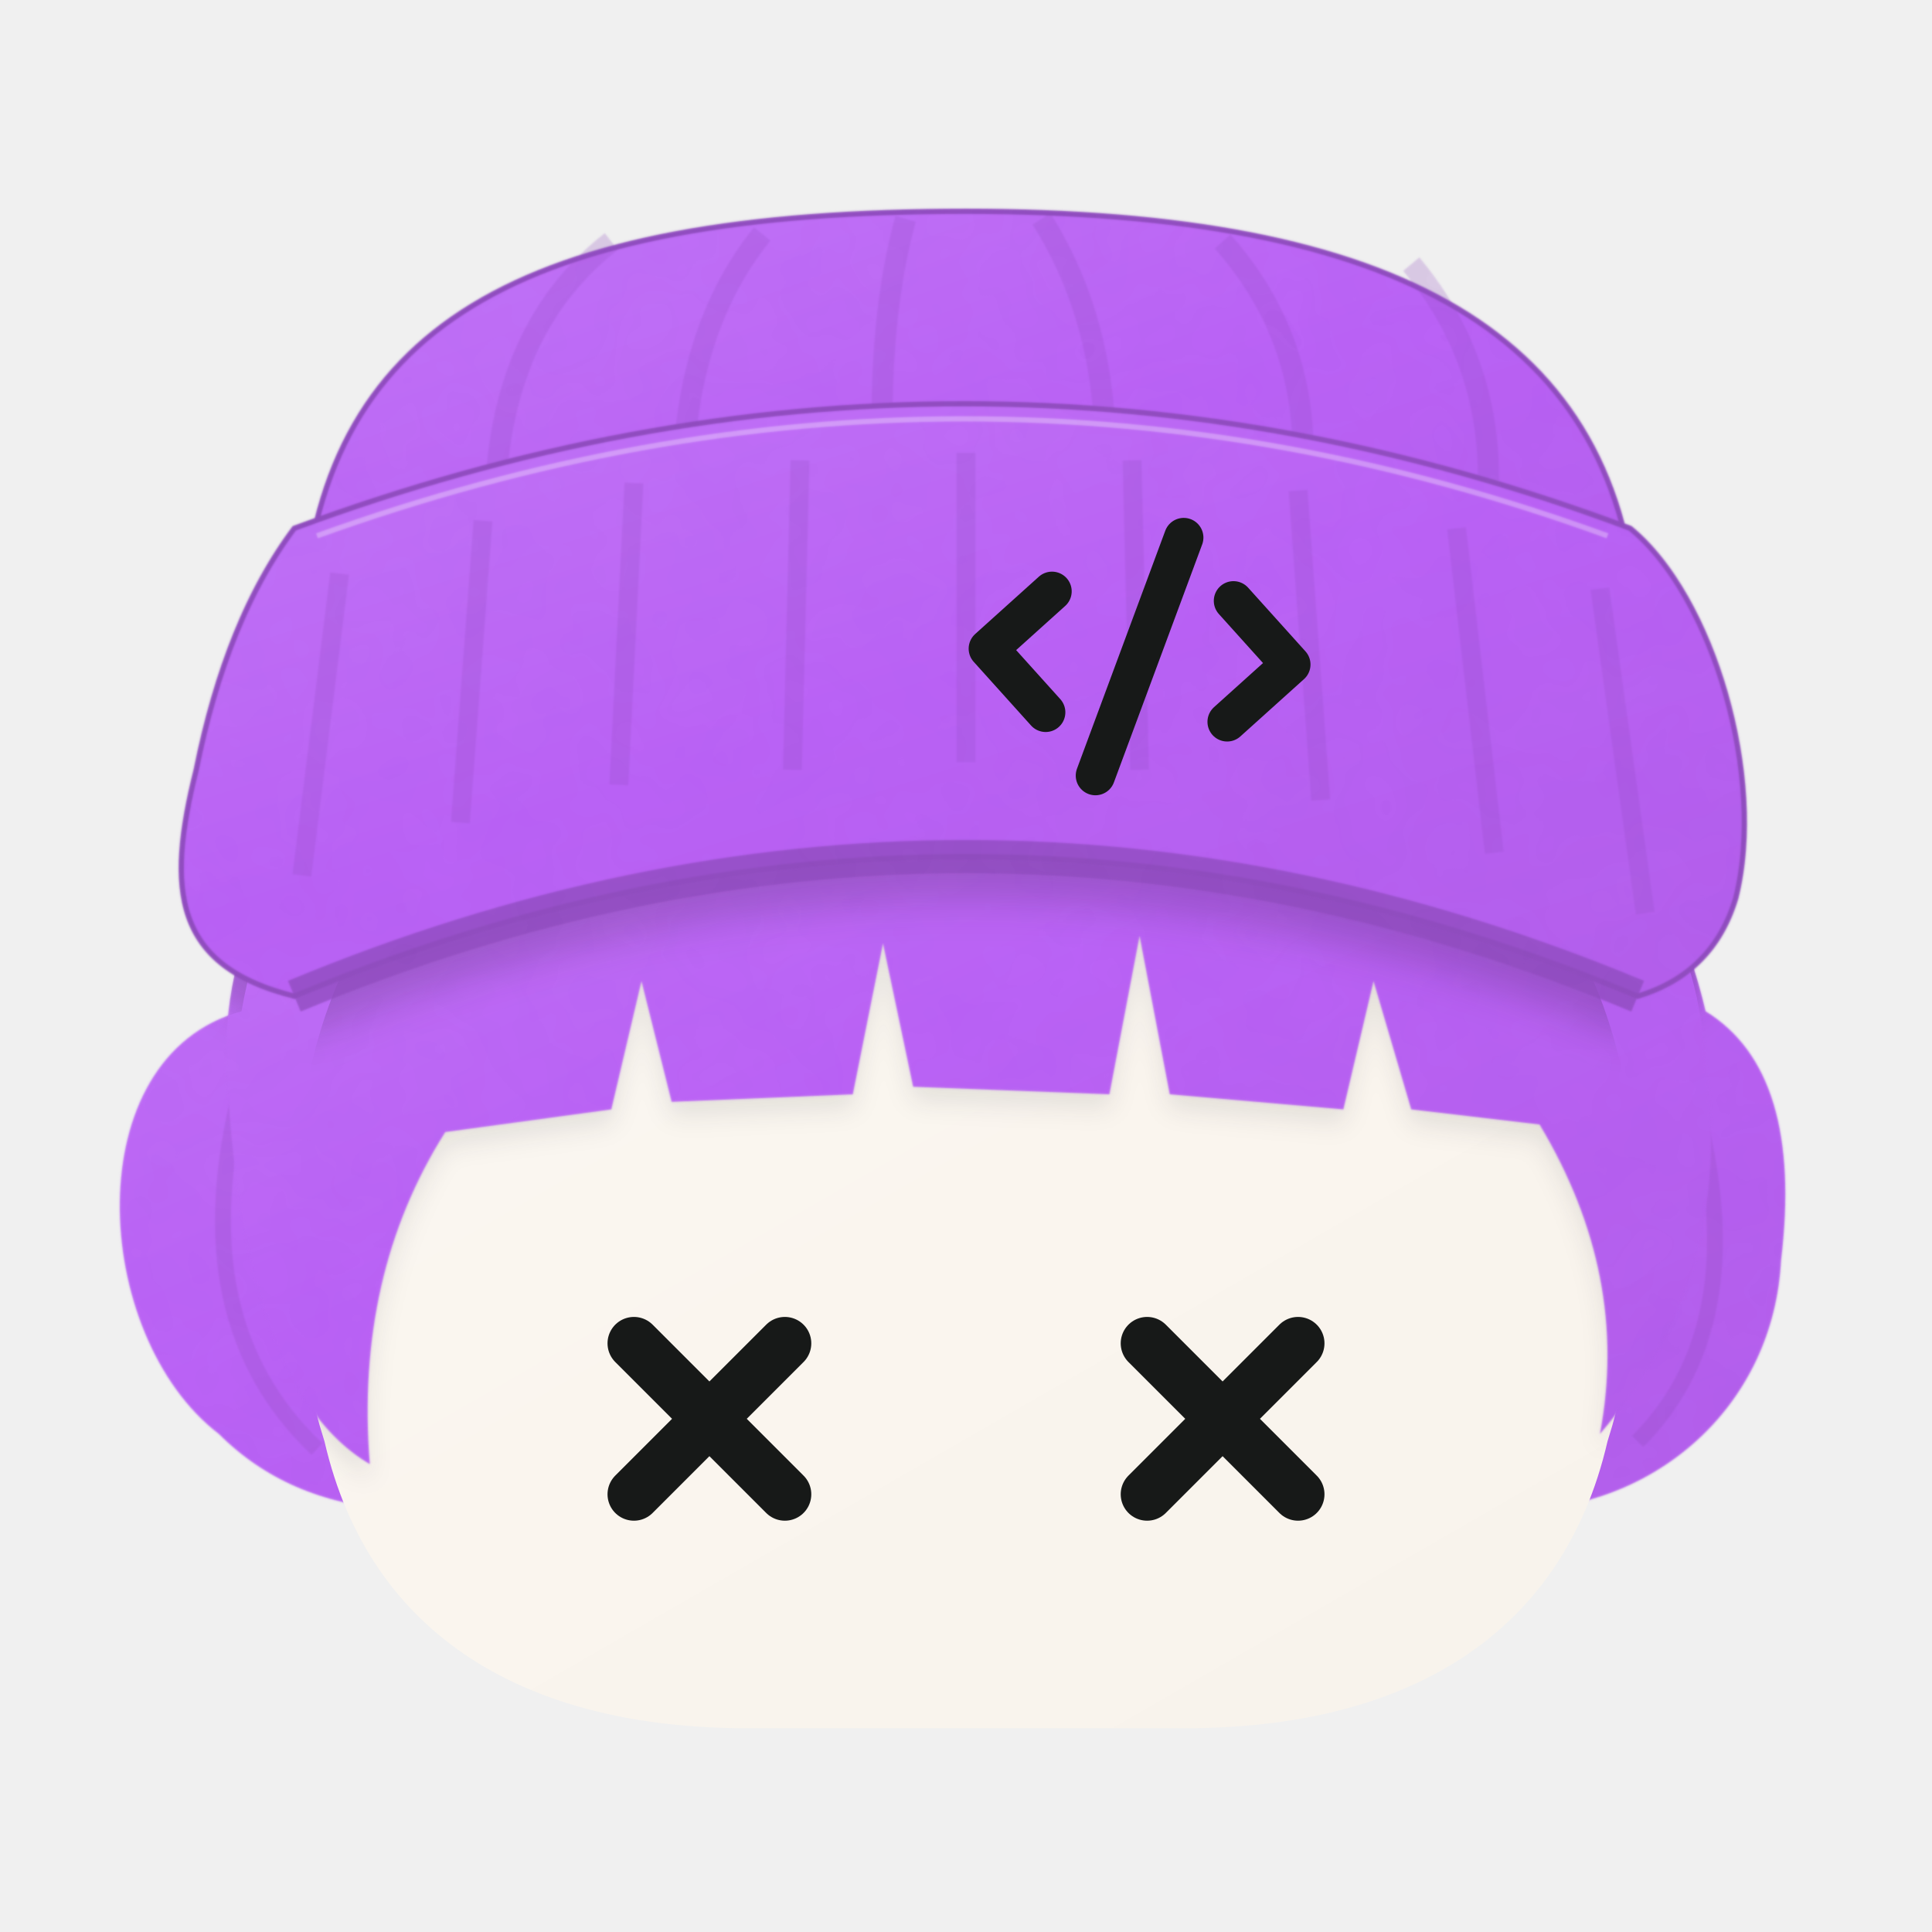
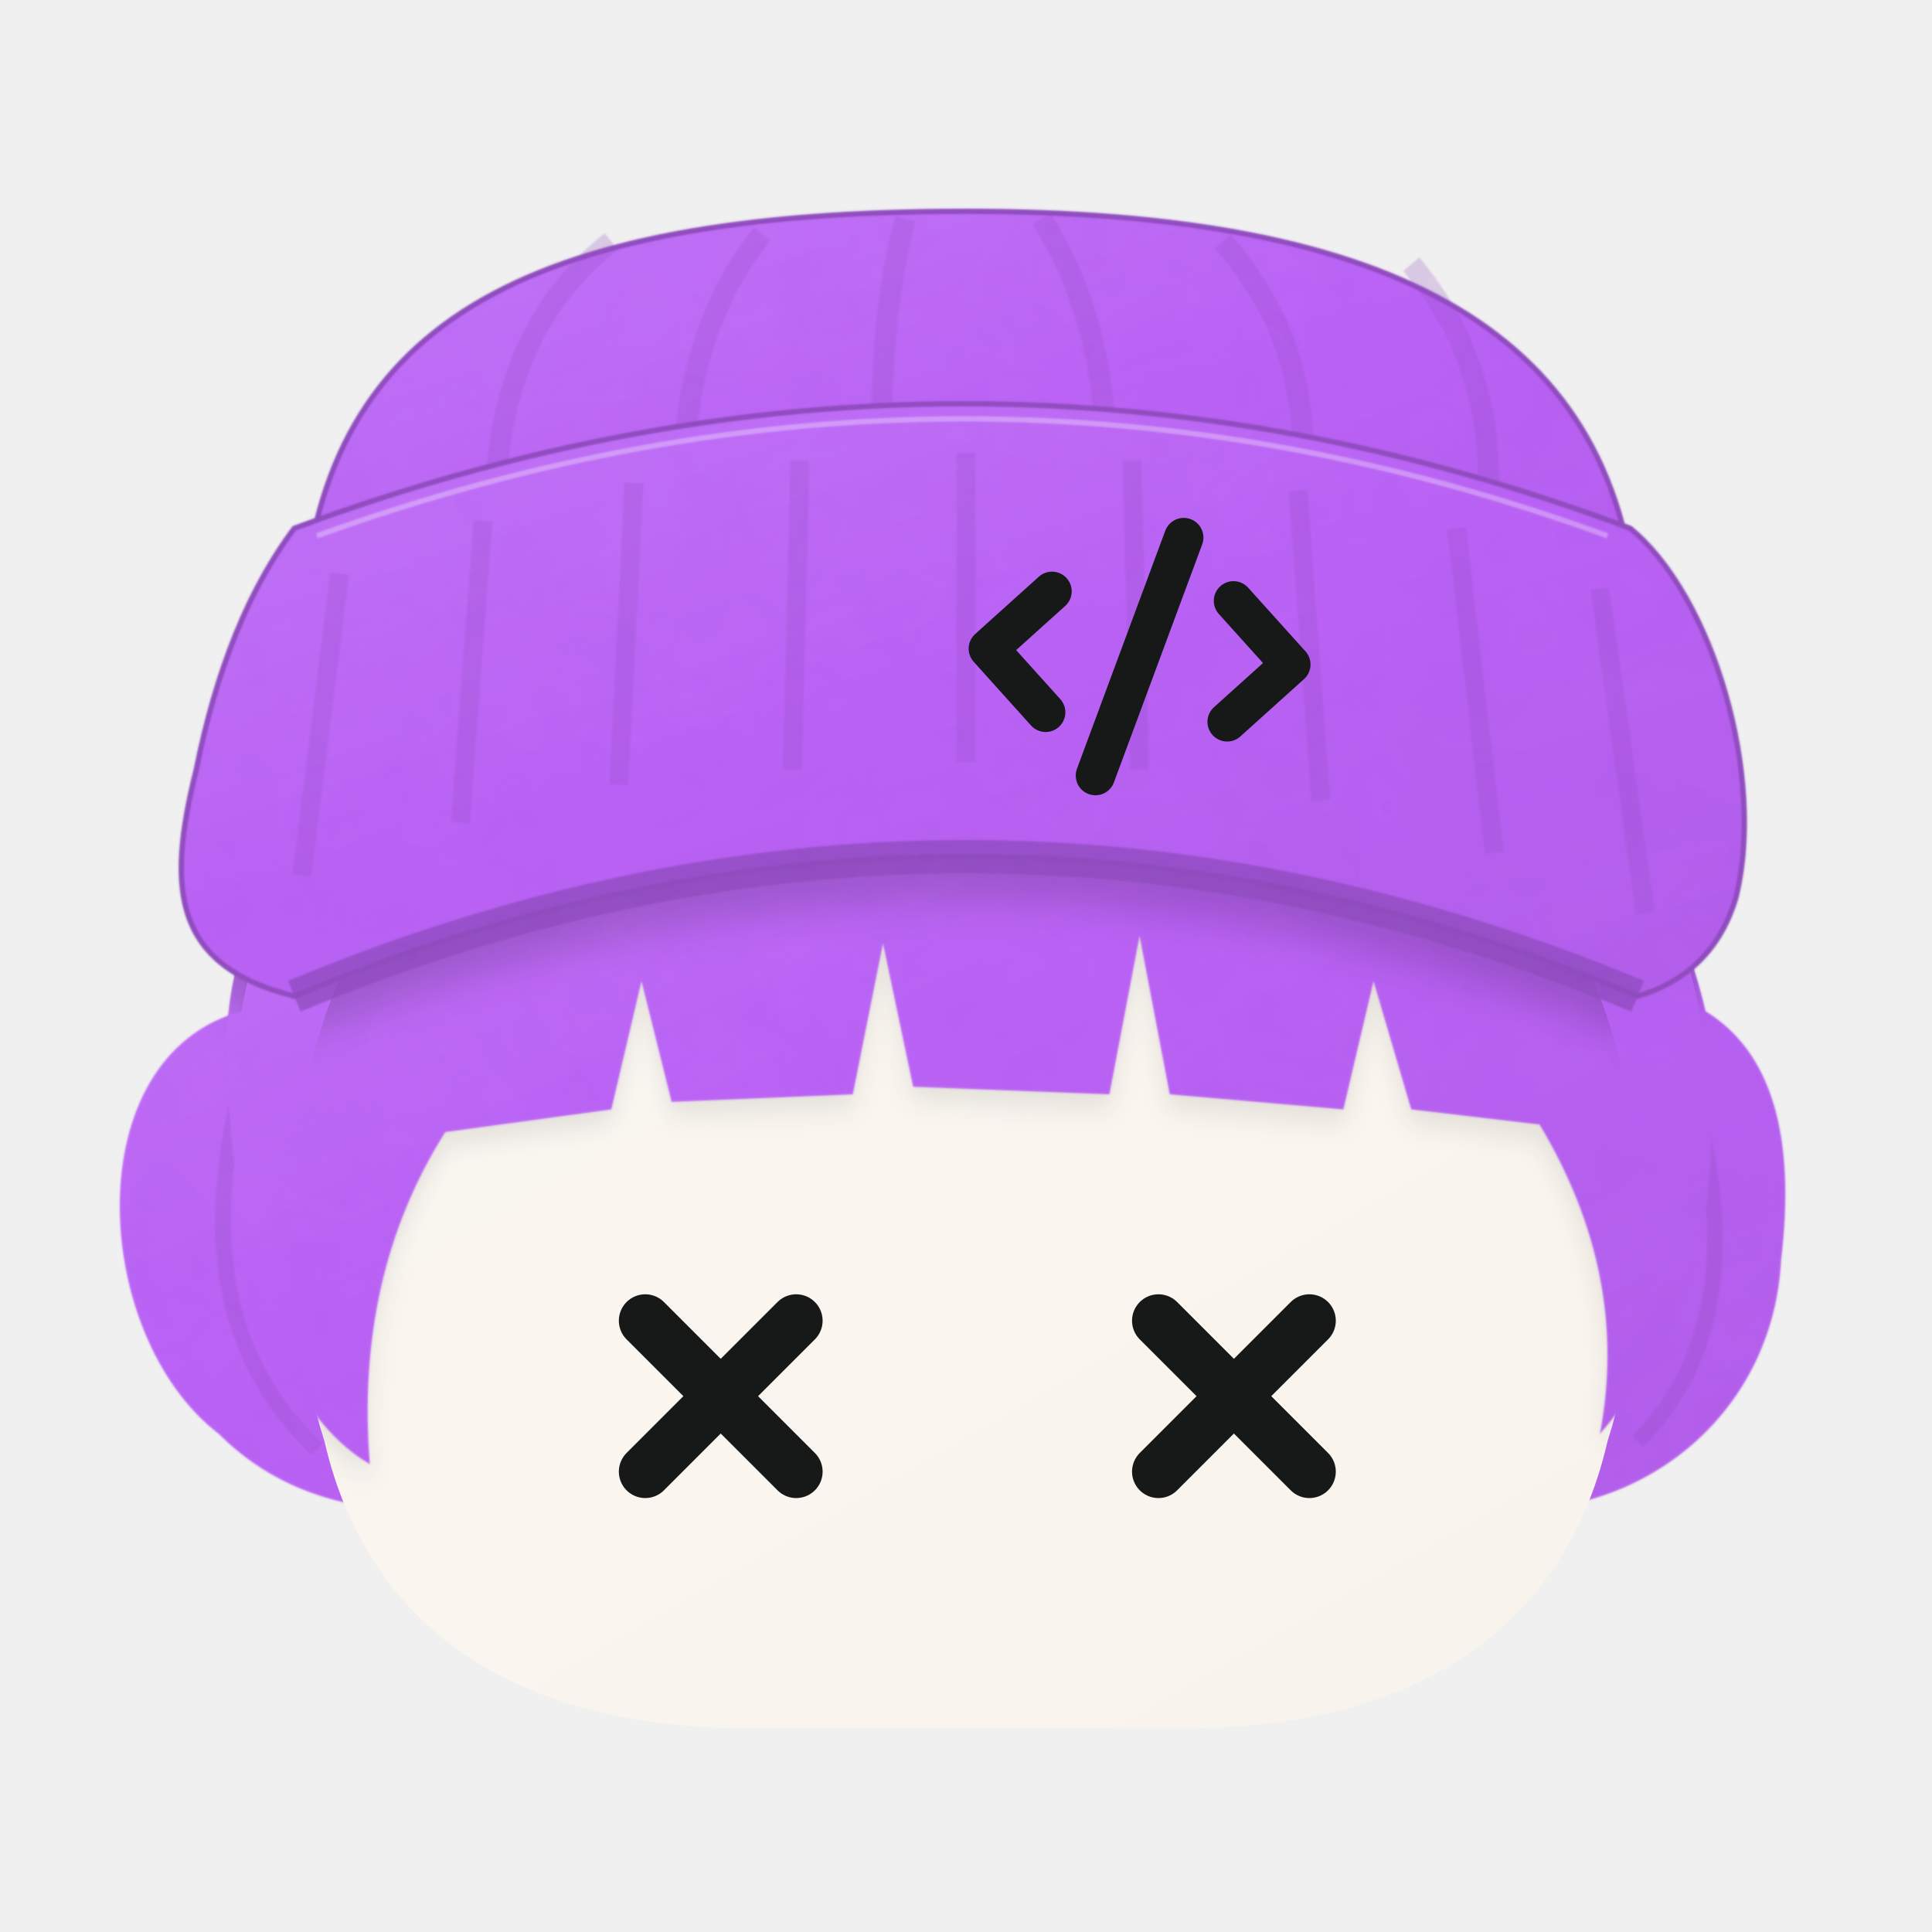
<svg xmlns="http://www.w3.org/2000/svg" viewBox="0 0 256 256" width="256" height="256" role="img">
  <defs>
    <clipPath id="avatar-contact-receiver-fringe-hair-crop-face-round" clipPathUnits="userSpaceOnUse">
      <path d="M48 124C38 140 36 169 43 191C49 217 70 229 99 229H157C186 229 207 217 213 191C220 169 218 140 208 124C185 105 71 105 48 124Z" fill="#000000" />
    </clipPath>
    <filter id="avatar-contact-shadow-fringe-hair-crop-face-round" filterUnits="userSpaceOnUse" x="0" y="0" width="256" height="256" color-interpolation-filters="sRGB">
      <feGaussianBlur in="SourceAlpha" stdDeviation="1.6" />
      <feOffset dy="2" result="contact-alpha" />
      <feFlood flood-color="#201a28" flood-opacity="0.09" />
      <feComposite in2="contact-alpha" operator="in" />
    </filter>
    <clipPath id="avatar-contact-receiver-hat-hat-beanie-hair-crop-hair-crop-back-face-round" clipPathUnits="userSpaceOnUse">
      <path d="M48 124C38 140 36 169 43 191C49 217 70 229 99 229H157C186 229 207 217 213 191C220 169 218 140 208 124C185 105 71 105 48 124Z" fill="#000000" />
      <path d="M30 141C29 103 68 83 127 83C184 83 224 102 226 141Q230 169 212 190Q216 169 204 149L187 147L182 130L178 147L155 145L151 124L147 145L121 144L117 125L113 145L89 146L85 130L81 147L59 150Q47 169 49 194Q32 184 30 141Z" fill="#000000" />
      <path d="M32 134C10 140 12 177 29 190Q38 199 52 200H203C220 199 235 186 236 167Q239 142 226 134C216 92 181 84 128 84C75 84 39 94 32 134Z" fill="#000000" />
      <path d="M32 144Q24 175 42 192M224 144Q233 175 217 191" fill="none" stroke="#000000" stroke-width="2.1" stroke-opacity="0.25" />
    </clipPath>
    <filter id="avatar-contact-shadow-hat-hat-beanie-hair-crop-hair-crop-back-face-round" filterUnits="userSpaceOnUse" x="0" y="0" width="256" height="256" color-interpolation-filters="sRGB">
      <feGaussianBlur in="SourceAlpha" stdDeviation="2.4" />
      <feOffset dy="4" result="contact-alpha" />
      <feFlood flood-color="#201a28" flood-opacity="0.19" />
      <feComposite in2="contact-alpha" operator="in" />
    </filter>
    <filter id="avatar-soft-material-v1" x="-2%" y="-2%" width="104%" height="104%" color-interpolation-filters="sRGB">
      <feTurbulence type="fractalNoise" baseFrequency="0.08" numOctaves="3" seed="17" result="grain" />
      <feColorMatrix in="grain" type="matrix" values="0.213 0.715 0.072 0 0 0.213 0.715 0.072 0 0 0.213 0.715 0.072 0 0 0 0 0 0.03 0" result="faint-grain" />
      <feComposite in="faint-grain" in2="SourceGraphic" operator="in" result="clipped-grain" />
      <feBlend in="SourceGraphic" in2="clipped-grain" mode="soft-light" result="material" />
      <feGaussianBlur in="material" stdDeviation="0.16" />
    </filter>
    <linearGradient id="avatar-face-faf5ee" x1="0%" y1="0%" x2="85%" y2="100%">
      <stop offset="0%" stop-color="#fbf8f2" />
      <stop offset="52%" stop-color="#faf5ee" />
      <stop offset="100%" stop-color="#f8f3ec" />
    </linearGradient>
    <linearGradient id="avatar-hair-b961f5" x1="0%" y1="0%" x2="85%" y2="100%">
      <stop offset="0%" stop-color="#c174f6" />
      <stop offset="52%" stop-color="#b961f5" />
      <stop offset="100%" stop-color="#b35eec" />
    </linearGradient>
    <linearGradient id="avatar-hat-b961f5" x1="0%" y1="0%" x2="85%" y2="100%">
      <stop offset="0%" stop-color="#c174f6" />
      <stop offset="52%" stop-color="#b961f5" />
      <stop offset="100%" stop-color="#b35eec" />
    </linearGradient>
    <linearGradient id="avatar-eyes-171918" x1="0%" y1="0%" x2="85%" y2="100%">
      <stop offset="0%" stop-color="#333534" />
      <stop offset="52%" stop-color="#171918" />
      <stop offset="100%" stop-color="#161817" />
    </linearGradient>
    <linearGradient id="avatar-badge-ffffff" x1="0%" y1="0%" x2="85%" y2="100%">
      <stop offset="0%" stop-color="#ffffff" />
      <stop offset="52%" stop-color="#ffffff" />
      <stop offset="100%" stop-color="#f6f6f6" />
    </linearGradient>
  </defs>
  <g color="#904cbf" filter="url(#avatar-soft-material-v1)">
    <path d="M32 134C10 140 12 177 29 190Q38 199 52 200H203C220 199 235 186 236 167Q239 142 226 134C216 92 181 84 128 84C75 84 39 94 32 134Z" fill="url(#avatar-hair-b961f5)" />
    <path d="M32 144Q24 175 42 192M224 144Q233 175 217 191" fill="none" stroke="#904cbf" stroke-width="2.1" stroke-opacity="0.25" />
  </g>
  <g color="url(#avatar-face-faf5ee)">
    <path d="M48 124C38 140 36 169 43 191C49 217 70 229 99 229H157C186 229 207 217 213 191C220 169 218 140 208 124C185 105 71 105 48 124Z" fill="url(#avatar-face-faf5ee)" />
  </g>
  <g data-layer="contact-shadow-fringe-hair-crop-face-round" clip-path="url(#avatar-contact-receiver-fringe-hair-crop-face-round)">
    <g filter="url(#avatar-contact-shadow-fringe-hair-crop-face-round)">
      <g color="#000000">
        <path d="M30 141C29 103 68 83 127 83C184 83 224 102 226 141Q230 169 212 190Q216 169 204 149L187 147L182 130L178 147L155 145L151 124L147 145L121 144L117 125L113 145L89 146L85 130L81 147L59 150Q47 169 49 194Q32 184 30 141Z" fill="#000000" />
      </g>
    </g>
  </g>
  <g color="#904cbf" filter="url(#avatar-soft-material-v1)">
    <path d="M30 141C29 103 68 83 127 83C184 83 224 102 226 141Q230 169 212 190Q216 169 204 149L187 147L182 130L178 147L155 145L151 124L147 145L121 144L117 125L113 145L89 146L85 130L81 147L59 150Q47 169 49 194Q32 184 30 141Z" fill="url(#avatar-hair-b961f5)" />
  </g>
  <g data-layer="contact-shadow-hat-hat-beanie-hair-crop-hair-crop-back-face-round" clip-path="url(#avatar-contact-receiver-hat-hat-beanie-hair-crop-hair-crop-back-face-round)">
    <g filter="url(#avatar-contact-shadow-hat-hat-beanie-hair-crop-hair-crop-back-face-round)">
      <g color="#000000">
        <path d="M40 83C42 43 69 28 128 28C185 28 215 44 217 83L218 104H38Z" fill="#000000" stroke="#000000" stroke-width="0.7" />
        <path d="M66 77Q63 46 81 32M91 76Q88 47 101 31M118 76Q115 47 120 29M145 76Q150 48 138 29M170 77Q178 50 162 32M195 79Q202 53 187 35" fill="none" stroke="#000000" stroke-width="2.8" stroke-opacity="0.23" />
        <path d="M39 70Q128 37 216 70C227 79 234 103 230 119Q227 129 217 132Q128 95 39 132C23 128 22 118 26 102Q30 82 39 70Z" fill="#000000" stroke="#000000" stroke-width="0.7" />
        <path d="M45 76L40 116M64 69L61 109M84 64L82 104M106 61L105 102M128 60V101M150 61L151 102M172 65L175 106M193 70L198 113M212 78L218 121" fill="none" stroke="#000000" stroke-width="2.5" stroke-opacity="0.23" />
        <path d="M39 132Q128 95 217 132" fill="none" stroke="#000000" stroke-width="4.4" stroke-opacity="0.78" />
        <path d="M42 71Q128 40 213 71" fill="none" stroke="#ffffff" stroke-width="0.7" stroke-opacity="0.32" />
      </g>
    </g>
  </g>
  <g color="#904cbf" filter="url(#avatar-soft-material-v1)">
    <path d="M40 83C42 43 69 28 128 28C185 28 215 44 217 83L218 104H38Z" fill="url(#avatar-hat-b961f5)" stroke="#904cbf" stroke-width="0.7" />
    <path d="M66 77Q63 46 81 32M91 76Q88 47 101 31M118 76Q115 47 120 29M145 76Q150 48 138 29M170 77Q178 50 162 32M195 79Q202 53 187 35" fill="none" stroke="#904cbf" stroke-width="2.8" stroke-opacity="0.23" />
    <path d="M39 70Q128 37 216 70C227 79 234 103 230 119Q227 129 217 132Q128 95 39 132C23 128 22 118 26 102Q30 82 39 70Z" fill="url(#avatar-hat-b961f5)" stroke="#904cbf" stroke-width="0.7" />
    <path d="M45 76L40 116M64 69L61 109M84 64L82 104M106 61L105 102M128 60V101M150 61L151 102M172 65L175 106M193 70L198 113M212 78L218 121" fill="none" stroke="#904cbf" stroke-width="2.5" stroke-opacity="0.23" />
    <path d="M39 132Q128 95 217 132" fill="none" stroke="#904cbf" stroke-width="4.4" stroke-opacity="0.78" />
    <path d="M42 71Q128 40 213 71" fill="none" stroke="#ffffff" stroke-width="0.7" stroke-opacity="0.32" />
  </g>
  <g data-layer="hat-badge" transform="translate(151 87) rotate(3) scale(0.86) translate(-128 -64)">
    <g transform="translate(128 64) scale(0.21875) translate(-128 -128)">
      <g color="#171918">
        <path d="m18 16 4-4-4-4" fill="none" stroke="#171918" stroke-width="2.6" stroke-linecap="round" stroke-linejoin="round" transform="scale(10.66667)" />
        <path d="m6 8-4 4 4 4" fill="none" stroke="#171918" stroke-width="2.6" stroke-linecap="round" stroke-linejoin="round" transform="scale(10.66667)" />
        <path d="m14.5 4-5 16" fill="none" stroke="#171918" stroke-width="2.6" stroke-linecap="round" stroke-linejoin="round" transform="scale(10.66667)" />
      </g>
    </g>
  </g>
  <g data-layer="state" data-state="error">
-     <path d="M84 178L104 198M104 178L84 198" fill="none" stroke="#171918" stroke-width="7" stroke-linecap="round" stroke-linejoin="round" />
-     <path d="M152 178L172 198M172 178L152 198" fill="none" stroke="#171918" stroke-width="7" stroke-linecap="round" stroke-linejoin="round" />
+     <g transform="translate(95.5 185)">
+       <path d="M-10 -10L10 10M10 -10L-10 10" fill="none" stroke="#171918" stroke-width="7" stroke-linecap="round" stroke-linejoin="round" />
+     </g>
+     <g transform="translate(163.5 185)">
+       <path d="M-10 -10L10 10M10 -10L-10 10" fill="none" stroke="#171918" stroke-width="7" stroke-linecap="round" stroke-linejoin="round" />
+     </g>
  </g>
</svg>
